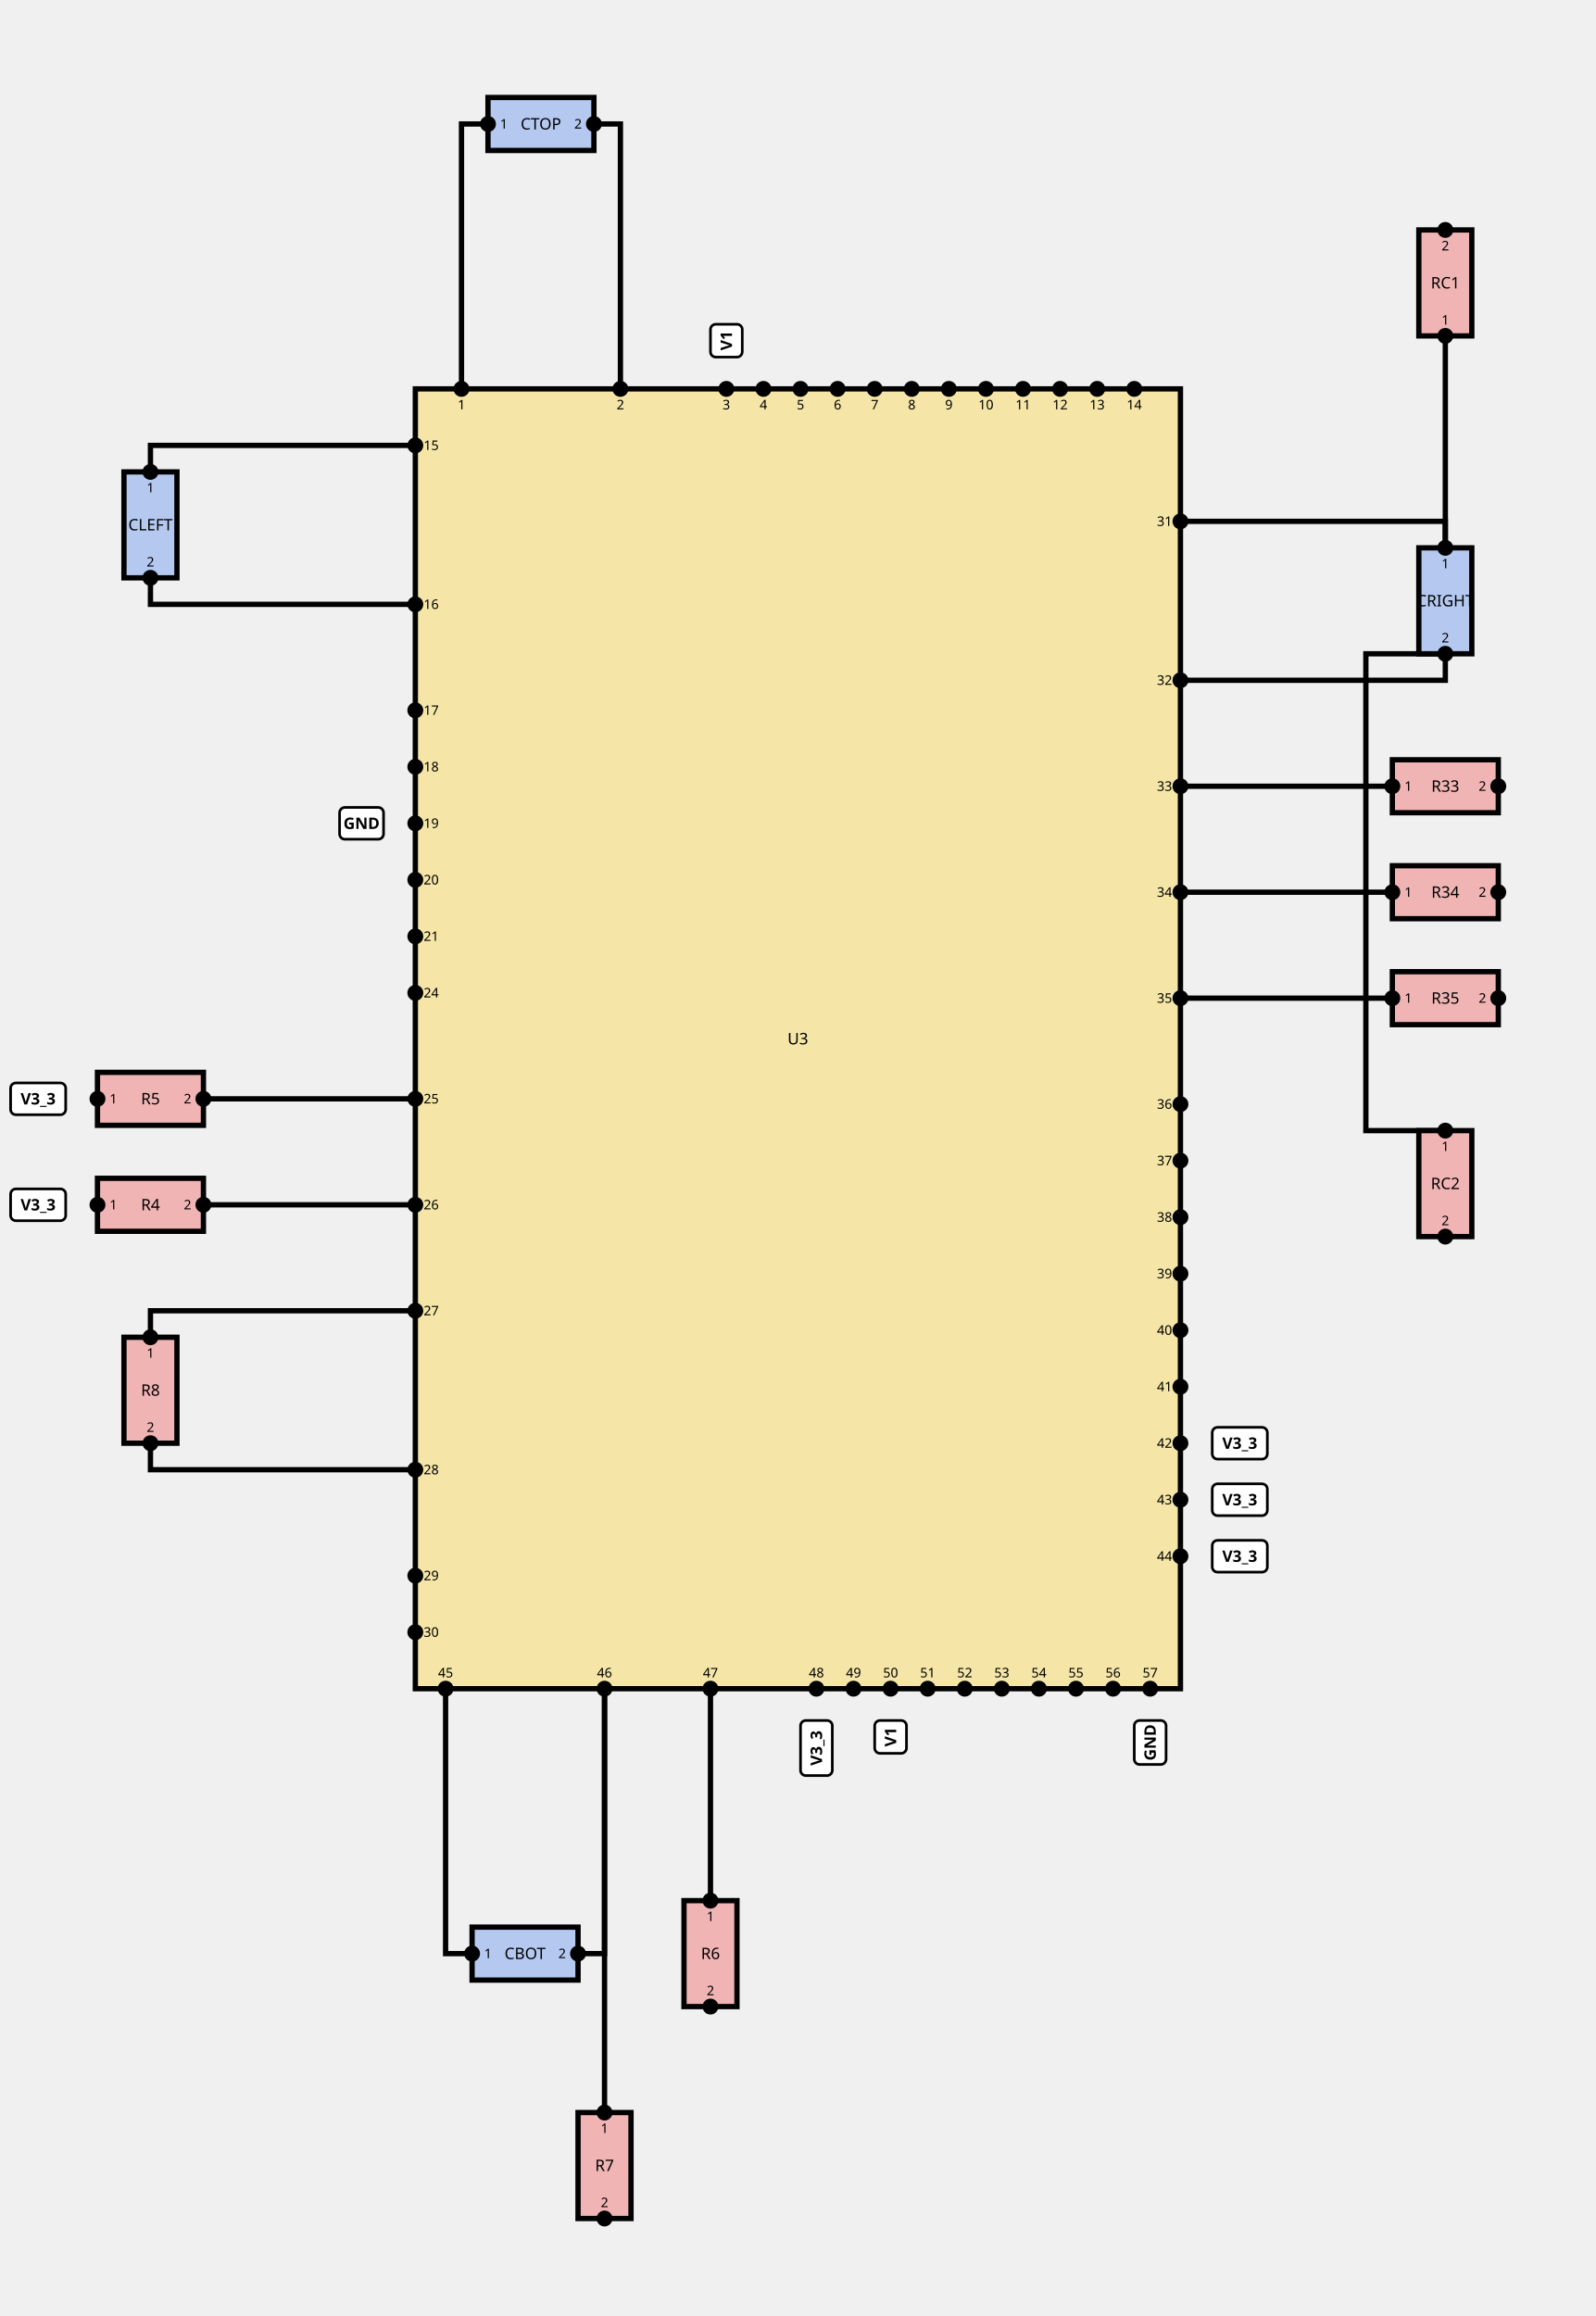
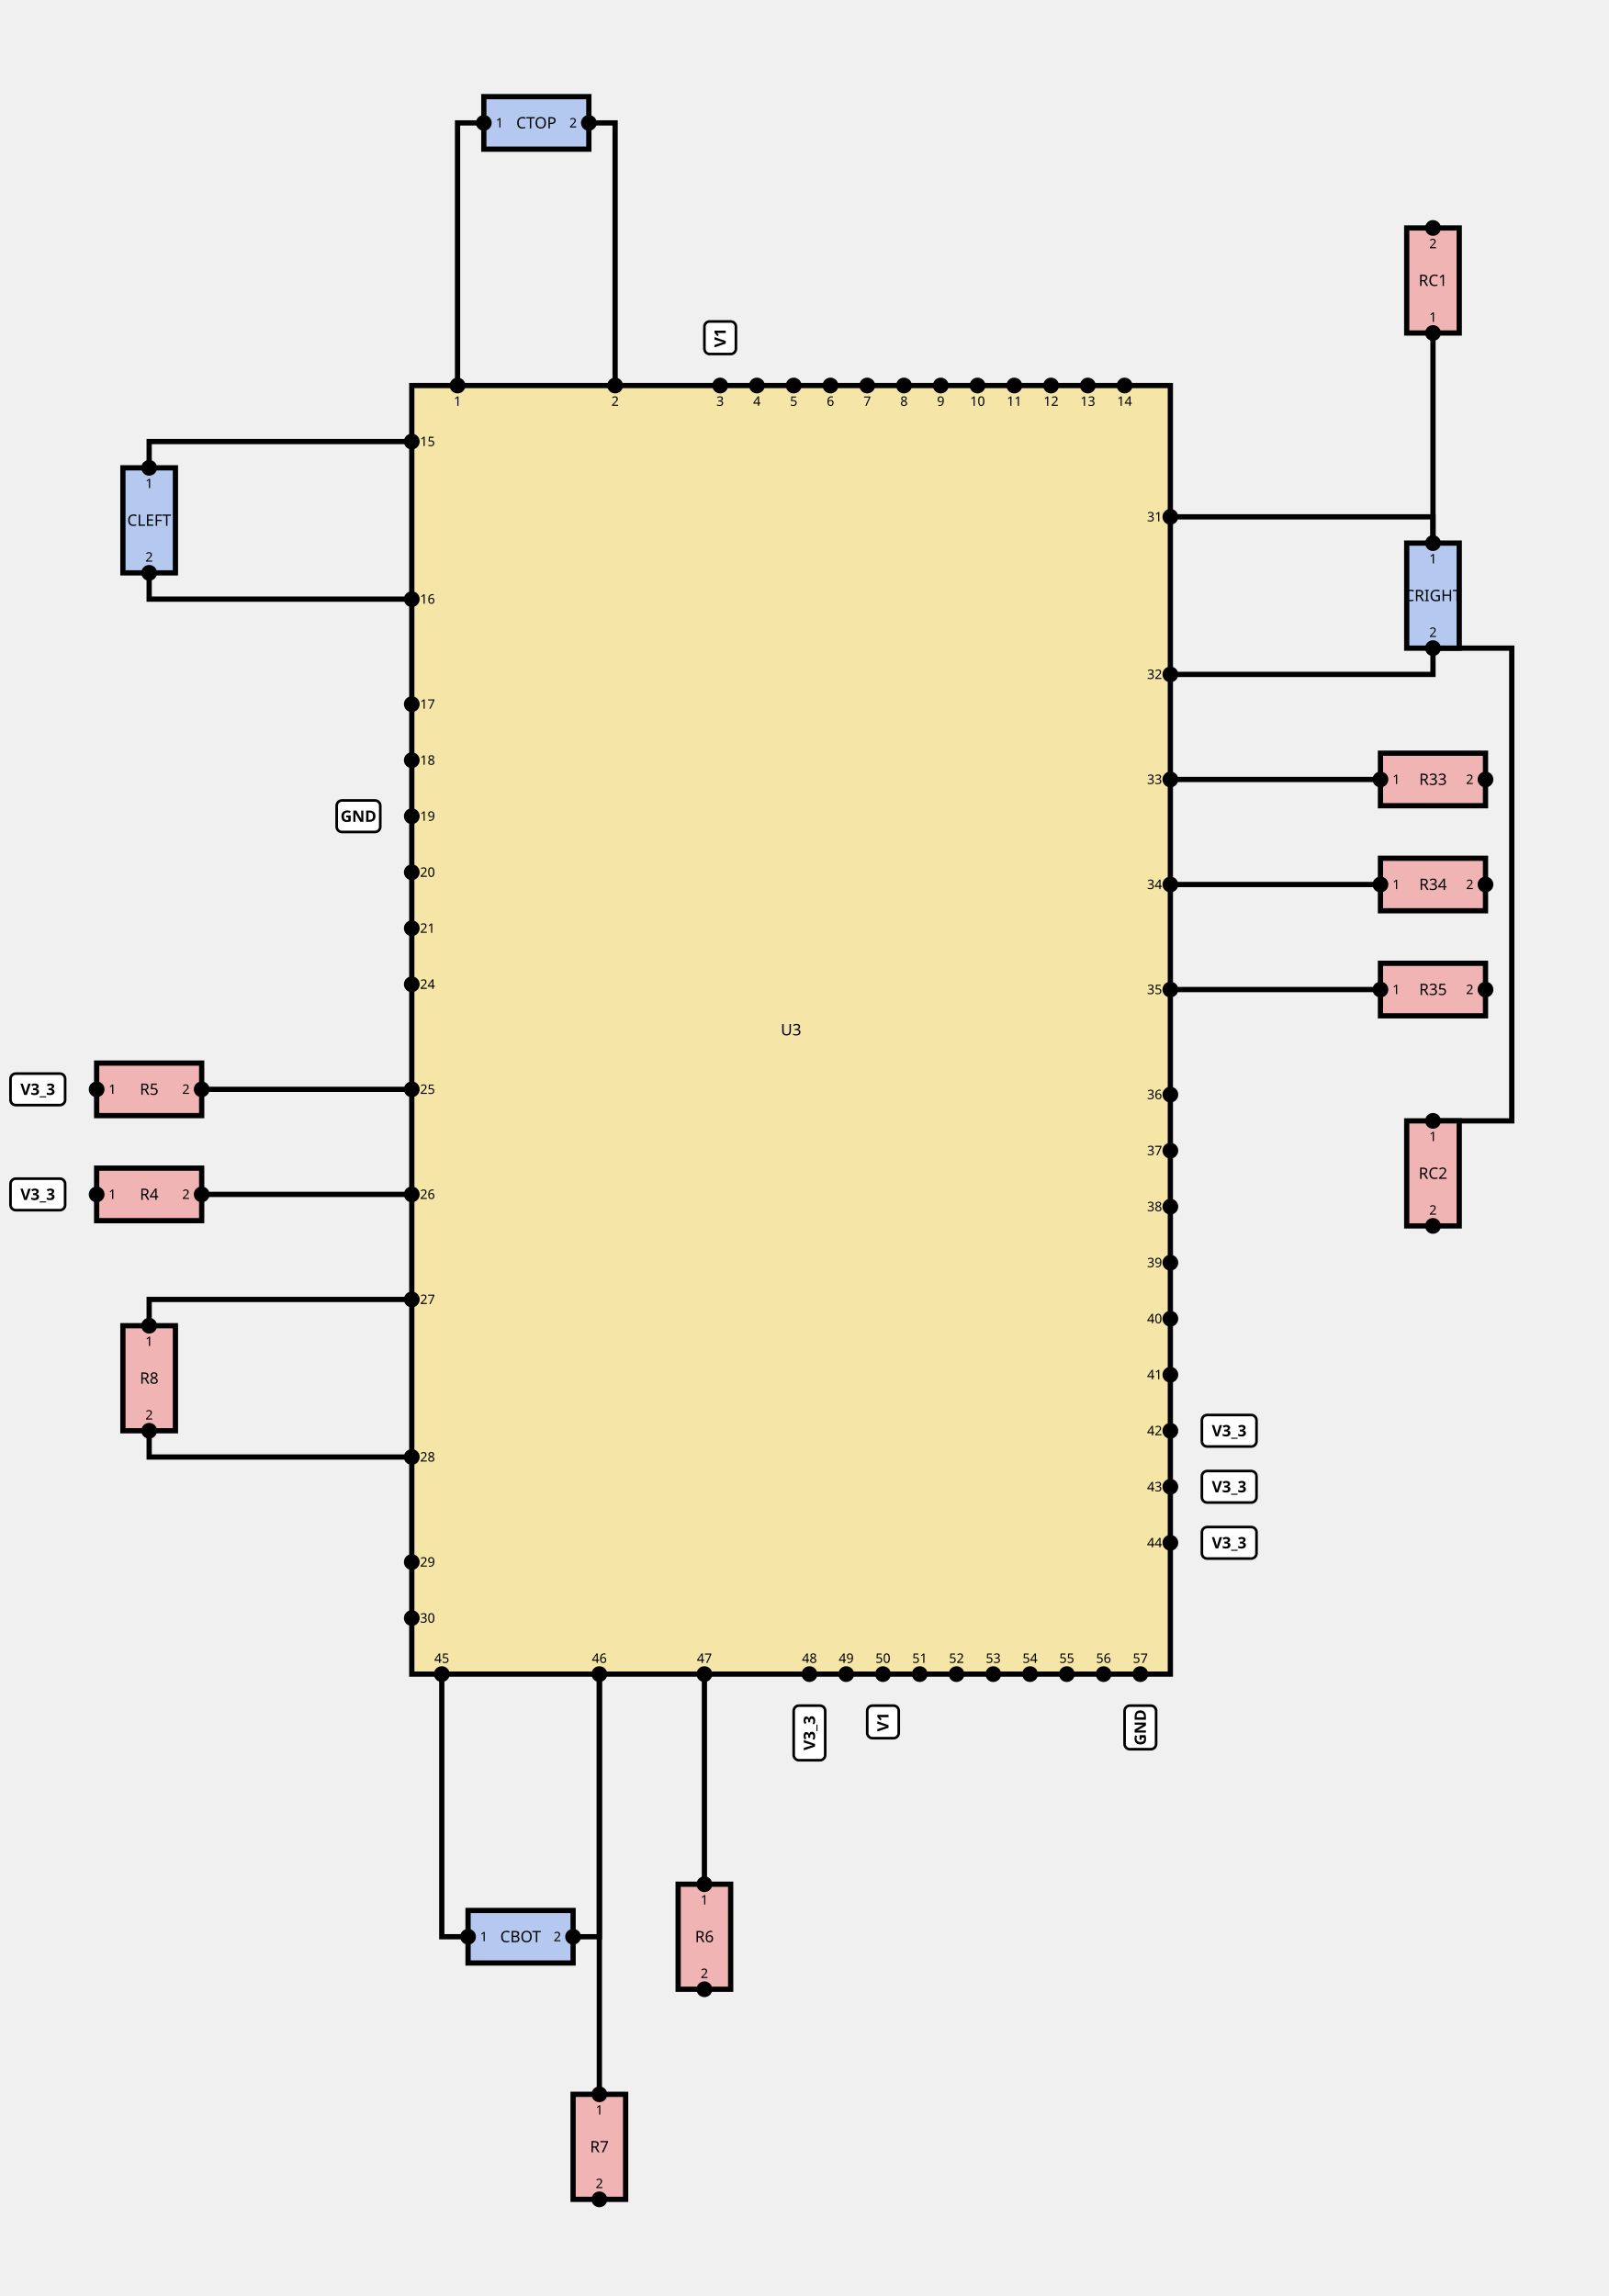
- <svg xmlns="http://www.w3.org/2000/svg" width="301.229" height="437.133" viewBox="0 0 301.229 437.133">
+ <svg xmlns="http://www.w3.org/2000/svg" width="306.229" height="437.133" viewBox="0 0 306.229 437.133">
  <polyline points="28.4,252.4 28.4,247.4 78.4,247.4" fill="none" stroke="black" stroke-width="1" />
  <polyline points="28.4,272.4 28.4,277.4 78.4,277.4" fill="none" stroke="black" stroke-width="1" />
  <polyline points="92.114,23.4 87.114,23.4 87.114,73.4" fill="none" stroke="black" stroke-width="1" />
  <polyline points="112.114,23.4 117.114,23.4 117.114,73.4" fill="none" stroke="black" stroke-width="1" />
  <polyline points="28.4,89.067 28.4,84.067 78.4,84.067" fill="none" stroke="black" stroke-width="1" />
  <polyline points="28.4,109.067 28.4,114.067 78.4,114.067" fill="none" stroke="black" stroke-width="1" />
  <polyline points="272.829,103.4 272.829,98.4 222.829,98.4" fill="none" stroke="black" stroke-width="1" />
  <polyline points="272.829,123.4 272.829,128.4 222.829,128.4" fill="none" stroke="black" stroke-width="1" />
  <polyline points="89.114,368.733 84.114,368.733 84.114,318.733" fill="none" stroke="black" stroke-width="1" />
  <polyline points="109.114,368.733 114.114,368.733 114.114,318.733" fill="none" stroke="black" stroke-width="1" />
  <polyline points="38.4,227.4 78.4,227.4" fill="none" stroke="black" stroke-width="1" />
  <polyline points="38.4,207.4 78.4,207.4" fill="none" stroke="black" stroke-width="1" />
  <polyline points="134.114,358.733 134.114,318.733" fill="none" stroke="black" stroke-width="1" />
  <polyline points="114.114,398.733 114.114,318.733" fill="none" stroke="black" stroke-width="1" />
  <polyline points="262.829,148.4 222.829,148.4" fill="none" stroke="black" stroke-width="1" />
  <polyline points="262.829,168.4 222.829,168.4" fill="none" stroke="black" stroke-width="1" />
  <polyline points="262.829,188.4 222.829,188.4" fill="none" stroke="black" stroke-width="1" />
  <polyline points="272.829,63.4 272.829,103.4" fill="none" stroke="black" stroke-width="1" />
-   <polyline points="272.829,213.4 257.829,213.4 257.829,123.4 272.829,123.4" fill="none" stroke="black" stroke-width="1" />
+   <polyline points="272.829,213.4 287.829,213.4 287.829,123.4 272.829,123.4" fill="none" stroke="black" stroke-width="1" />
  <rect x="78.4" y="73.4" width="144.429" height="245.333" fill="#f5e6a8" stroke="black" stroke-width="1" />
  <circle cx="87.114" cy="73.4" r="1.5" fill="black" />
  <text x="87.114" y="76.4" font-family="sans-serif" font-size="2.5" text-anchor="middle" dominant-baseline="middle">1</text>
  <circle cx="117.114" cy="73.4" r="1.5" fill="black" />
  <text x="117.114" y="76.4" font-family="sans-serif" font-size="2.5" text-anchor="middle" dominant-baseline="middle">2</text>
  <circle cx="137.114" cy="73.4" r="1.5" fill="black" />
  <text x="137.114" y="76.4" font-family="sans-serif" font-size="2.5" text-anchor="middle" dominant-baseline="middle">3</text>
  <circle cx="144.114" cy="73.4" r="1.5" fill="black" />
  <text x="144.114" y="76.4" font-family="sans-serif" font-size="2.5" text-anchor="middle" dominant-baseline="middle">4</text>
  <circle cx="151.114" cy="73.4" r="1.5" fill="black" />
  <text x="151.114" y="76.4" font-family="sans-serif" font-size="2.5" text-anchor="middle" dominant-baseline="middle">5</text>
  <circle cx="158.114" cy="73.4" r="1.5" fill="black" />
  <text x="158.114" y="76.4" font-family="sans-serif" font-size="2.5" text-anchor="middle" dominant-baseline="middle">6</text>
  <circle cx="165.114" cy="73.4" r="1.5" fill="black" />
  <text x="165.114" y="76.4" font-family="sans-serif" font-size="2.5" text-anchor="middle" dominant-baseline="middle">7</text>
  <circle cx="172.114" cy="73.4" r="1.5" fill="black" />
  <text x="172.114" y="76.4" font-family="sans-serif" font-size="2.5" text-anchor="middle" dominant-baseline="middle">8</text>
  <circle cx="179.114" cy="73.4" r="1.5" fill="black" />
  <text x="179.114" y="76.4" font-family="sans-serif" font-size="2.5" text-anchor="middle" dominant-baseline="middle">9</text>
  <circle cx="186.114" cy="73.4" r="1.5" fill="black" />
  <text x="186.114" y="76.4" font-family="sans-serif" font-size="2.5" text-anchor="middle" dominant-baseline="middle">10</text>
  <circle cx="193.114" cy="73.4" r="1.5" fill="black" />
  <text x="193.114" y="76.4" font-family="sans-serif" font-size="2.5" text-anchor="middle" dominant-baseline="middle">11</text>
  <circle cx="200.114" cy="73.4" r="1.5" fill="black" />
  <text x="200.114" y="76.4" font-family="sans-serif" font-size="2.5" text-anchor="middle" dominant-baseline="middle">12</text>
  <circle cx="207.114" cy="73.4" r="1.5" fill="black" />
  <text x="207.114" y="76.4" font-family="sans-serif" font-size="2.5" text-anchor="middle" dominant-baseline="middle">13</text>
  <circle cx="214.114" cy="73.4" r="1.5" fill="black" />
  <text x="214.114" y="76.4" font-family="sans-serif" font-size="2.5" text-anchor="middle" dominant-baseline="middle">14</text>
  <circle cx="78.4" cy="84.067" r="1.5" fill="black" />
  <text x="81.4" y="84.067" font-family="sans-serif" font-size="2.5" text-anchor="middle" dominant-baseline="middle">15</text>
  <circle cx="78.4" cy="114.067" r="1.5" fill="black" />
  <text x="81.4" y="114.067" font-family="sans-serif" font-size="2.5" text-anchor="middle" dominant-baseline="middle">16</text>
  <circle cx="78.4" cy="134.067" r="1.5" fill="black" />
  <text x="81.4" y="134.067" font-family="sans-serif" font-size="2.5" text-anchor="middle" dominant-baseline="middle">17</text>
  <circle cx="78.4" cy="144.733" r="1.5" fill="black" />
  <text x="81.4" y="144.733" font-family="sans-serif" font-size="2.5" text-anchor="middle" dominant-baseline="middle">18</text>
  <circle cx="78.4" cy="155.4" r="1.5" fill="black" />
  <text x="81.4" y="155.4" font-family="sans-serif" font-size="2.5" text-anchor="middle" dominant-baseline="middle">19</text>
  <circle cx="78.4" cy="166.067" r="1.5" fill="black" />
  <text x="81.4" y="166.067" font-family="sans-serif" font-size="2.5" text-anchor="middle" dominant-baseline="middle">20</text>
  <circle cx="78.4" cy="176.733" r="1.5" fill="black" />
  <text x="81.4" y="176.733" font-family="sans-serif" font-size="2.5" text-anchor="middle" dominant-baseline="middle">21</text>
  <circle cx="78.4" cy="187.4" r="1.5" fill="black" />
  <text x="81.4" y="187.4" font-family="sans-serif" font-size="2.5" text-anchor="middle" dominant-baseline="middle">24</text>
  <circle cx="78.4" cy="207.4" r="1.5" fill="black" />
  <text x="81.4" y="207.4" font-family="sans-serif" font-size="2.5" text-anchor="middle" dominant-baseline="middle">25</text>
  <circle cx="78.4" cy="227.4" r="1.5" fill="black" />
  <text x="81.4" y="227.4" font-family="sans-serif" font-size="2.5" text-anchor="middle" dominant-baseline="middle">26</text>
  <circle cx="78.4" cy="247.4" r="1.5" fill="black" />
  <text x="81.4" y="247.4" font-family="sans-serif" font-size="2.5" text-anchor="middle" dominant-baseline="middle">27</text>
  <circle cx="78.4" cy="277.4" r="1.5" fill="black" />
  <text x="81.4" y="277.4" font-family="sans-serif" font-size="2.5" text-anchor="middle" dominant-baseline="middle">28</text>
  <circle cx="78.4" cy="297.4" r="1.5" fill="black" />
  <text x="81.4" y="297.4" font-family="sans-serif" font-size="2.5" text-anchor="middle" dominant-baseline="middle">29</text>
  <circle cx="78.4" cy="308.067" r="1.5" fill="black" />
  <text x="81.4" y="308.067" font-family="sans-serif" font-size="2.5" text-anchor="middle" dominant-baseline="middle">30</text>
  <circle cx="222.829" cy="98.4" r="1.5" fill="black" />
  <text x="219.829" y="98.4" font-family="sans-serif" font-size="2.5" text-anchor="middle" dominant-baseline="middle">31</text>
  <circle cx="222.829" cy="128.4" r="1.5" fill="black" />
  <text x="219.829" y="128.4" font-family="sans-serif" font-size="2.5" text-anchor="middle" dominant-baseline="middle">32</text>
  <circle cx="222.829" cy="148.4" r="1.5" fill="black" />
  <text x="219.829" y="148.4" font-family="sans-serif" font-size="2.5" text-anchor="middle" dominant-baseline="middle">33</text>
  <circle cx="222.829" cy="168.4" r="1.5" fill="black" />
  <text x="219.829" y="168.4" font-family="sans-serif" font-size="2.5" text-anchor="middle" dominant-baseline="middle">34</text>
  <circle cx="222.829" cy="188.4" r="1.5" fill="black" />
  <text x="219.829" y="188.4" font-family="sans-serif" font-size="2.5" text-anchor="middle" dominant-baseline="middle">35</text>
  <circle cx="222.829" cy="208.4" r="1.5" fill="black" />
  <text x="219.829" y="208.4" font-family="sans-serif" font-size="2.5" text-anchor="middle" dominant-baseline="middle">36</text>
  <circle cx="222.829" cy="219.067" r="1.5" fill="black" />
  <text x="219.829" y="219.067" font-family="sans-serif" font-size="2.5" text-anchor="middle" dominant-baseline="middle">37</text>
  <circle cx="222.829" cy="229.733" r="1.5" fill="black" />
  <text x="219.829" y="229.733" font-family="sans-serif" font-size="2.5" text-anchor="middle" dominant-baseline="middle">38</text>
  <circle cx="222.829" cy="240.4" r="1.5" fill="black" />
  <text x="219.829" y="240.4" font-family="sans-serif" font-size="2.5" text-anchor="middle" dominant-baseline="middle">39</text>
  <circle cx="222.829" cy="251.067" r="1.5" fill="black" />
  <text x="219.829" y="251.067" font-family="sans-serif" font-size="2.5" text-anchor="middle" dominant-baseline="middle">40</text>
  <circle cx="222.829" cy="261.733" r="1.5" fill="black" />
  <text x="219.829" y="261.733" font-family="sans-serif" font-size="2.5" text-anchor="middle" dominant-baseline="middle">41</text>
  <circle cx="222.829" cy="272.4" r="1.5" fill="black" />
  <text x="219.829" y="272.4" font-family="sans-serif" font-size="2.5" text-anchor="middle" dominant-baseline="middle">42</text>
  <circle cx="222.829" cy="283.067" r="1.5" fill="black" />
  <text x="219.829" y="283.067" font-family="sans-serif" font-size="2.5" text-anchor="middle" dominant-baseline="middle">43</text>
  <circle cx="222.829" cy="293.733" r="1.5" fill="black" />
  <text x="219.829" y="293.733" font-family="sans-serif" font-size="2.5" text-anchor="middle" dominant-baseline="middle">44</text>
  <circle cx="84.114" cy="318.733" r="1.5" fill="black" />
  <text x="84.114" y="315.733" font-family="sans-serif" font-size="2.5" text-anchor="middle" dominant-baseline="middle">45</text>
  <circle cx="114.114" cy="318.733" r="1.5" fill="black" />
  <text x="114.114" y="315.733" font-family="sans-serif" font-size="2.5" text-anchor="middle" dominant-baseline="middle">46</text>
  <circle cx="134.114" cy="318.733" r="1.5" fill="black" />
  <text x="134.114" y="315.733" font-family="sans-serif" font-size="2.5" text-anchor="middle" dominant-baseline="middle">47</text>
  <circle cx="154.114" cy="318.733" r="1.5" fill="black" />
  <text x="154.114" y="315.733" font-family="sans-serif" font-size="2.5" text-anchor="middle" dominant-baseline="middle">48</text>
  <circle cx="161.114" cy="318.733" r="1.5" fill="black" />
  <text x="161.114" y="315.733" font-family="sans-serif" font-size="2.5" text-anchor="middle" dominant-baseline="middle">49</text>
  <circle cx="168.114" cy="318.733" r="1.5" fill="black" />
  <text x="168.114" y="315.733" font-family="sans-serif" font-size="2.5" text-anchor="middle" dominant-baseline="middle">50</text>
  <circle cx="175.114" cy="318.733" r="1.5" fill="black" />
  <text x="175.114" y="315.733" font-family="sans-serif" font-size="2.5" text-anchor="middle" dominant-baseline="middle">51</text>
  <circle cx="182.114" cy="318.733" r="1.5" fill="black" />
  <text x="182.114" y="315.733" font-family="sans-serif" font-size="2.5" text-anchor="middle" dominant-baseline="middle">52</text>
  <circle cx="189.114" cy="318.733" r="1.5" fill="black" />
  <text x="189.114" y="315.733" font-family="sans-serif" font-size="2.5" text-anchor="middle" dominant-baseline="middle">53</text>
  <circle cx="196.114" cy="318.733" r="1.5" fill="black" />
  <text x="196.114" y="315.733" font-family="sans-serif" font-size="2.5" text-anchor="middle" dominant-baseline="middle">54</text>
  <circle cx="203.114" cy="318.733" r="1.5" fill="black" />
  <text x="203.114" y="315.733" font-family="sans-serif" font-size="2.5" text-anchor="middle" dominant-baseline="middle">55</text>
  <circle cx="210.114" cy="318.733" r="1.5" fill="black" />
  <text x="210.114" y="315.733" font-family="sans-serif" font-size="2.5" text-anchor="middle" dominant-baseline="middle">56</text>
  <circle cx="217.114" cy="318.733" r="1.5" fill="black" />
  <text x="217.114" y="315.733" font-family="sans-serif" font-size="2.5" text-anchor="middle" dominant-baseline="middle">57</text>
  <text x="150.614" y="196.067" font-family="sans-serif" font-size="3" text-anchor="middle" dominant-baseline="middle">U3</text>
  <rect x="23.4" y="252.4" width="10" height="20" fill="#f0b4b4" stroke="black" stroke-width="1" />
  <circle cx="28.4" cy="252.4" r="1.5" fill="black" />
  <text x="28.4" y="255.4" font-family="sans-serif" font-size="2.5" text-anchor="middle" dominant-baseline="middle">1</text>
  <circle cx="28.4" cy="272.4" r="1.5" fill="black" />
  <text x="28.4" y="269.4" font-family="sans-serif" font-size="2.5" text-anchor="middle" dominant-baseline="middle">2</text>
  <text x="28.4" y="262.4" font-family="sans-serif" font-size="3" text-anchor="middle" dominant-baseline="middle">R8</text>
  <rect x="92.114" y="18.4" width="20" height="10" fill="#b4c8f0" stroke="black" stroke-width="1" />
  <circle cx="92.114" cy="23.4" r="1.5" fill="black" />
  <text x="95.114" y="23.4" font-family="sans-serif" font-size="2.5" text-anchor="middle" dominant-baseline="middle">1</text>
  <circle cx="112.114" cy="23.4" r="1.5" fill="black" />
  <text x="109.114" y="23.4" font-family="sans-serif" font-size="2.5" text-anchor="middle" dominant-baseline="middle">2</text>
  <text x="102.114" y="23.4" font-family="sans-serif" font-size="3" text-anchor="middle" dominant-baseline="middle">CTOP</text>
  <rect x="23.4" y="89.067" width="10" height="20" fill="#b4c8f0" stroke="black" stroke-width="1" />
  <circle cx="28.4" cy="89.067" r="1.5" fill="black" />
  <text x="28.4" y="92.067" font-family="sans-serif" font-size="2.5" text-anchor="middle" dominant-baseline="middle">1</text>
  <circle cx="28.4" cy="109.067" r="1.5" fill="black" />
  <text x="28.4" y="106.067" font-family="sans-serif" font-size="2.5" text-anchor="middle" dominant-baseline="middle">2</text>
  <text x="28.4" y="99.067" font-family="sans-serif" font-size="3" text-anchor="middle" dominant-baseline="middle">CLEFT</text>
  <rect x="267.829" y="103.4" width="10" height="20" fill="#b4c8f0" stroke="black" stroke-width="1" />
  <circle cx="272.829" cy="103.4" r="1.5" fill="black" />
  <text x="272.829" y="106.4" font-family="sans-serif" font-size="2.5" text-anchor="middle" dominant-baseline="middle">1</text>
  <circle cx="272.829" cy="123.4" r="1.5" fill="black" />
  <text x="272.829" y="120.4" font-family="sans-serif" font-size="2.5" text-anchor="middle" dominant-baseline="middle">2</text>
  <text x="272.829" y="113.4" font-family="sans-serif" font-size="3" text-anchor="middle" dominant-baseline="middle">CRIGHT</text>
  <rect x="89.114" y="363.733" width="20" height="10" fill="#b4c8f0" stroke="black" stroke-width="1" />
  <circle cx="89.114" cy="368.733" r="1.5" fill="black" />
  <text x="92.114" y="368.733" font-family="sans-serif" font-size="2.5" text-anchor="middle" dominant-baseline="middle">1</text>
  <circle cx="109.114" cy="368.733" r="1.5" fill="black" />
  <text x="106.114" y="368.733" font-family="sans-serif" font-size="2.5" text-anchor="middle" dominant-baseline="middle">2</text>
  <text x="99.114" y="368.733" font-family="sans-serif" font-size="3" text-anchor="middle" dominant-baseline="middle">CBOT</text>
  <rect x="18.4" y="222.4" width="20" height="10" fill="#f0b4b4" stroke="black" stroke-width="1" />
  <circle cx="38.4" cy="227.4" r="1.5" fill="black" />
  <text x="35.4" y="227.4" font-family="sans-serif" font-size="2.5" text-anchor="middle" dominant-baseline="middle">2</text>
  <circle cx="18.4" cy="227.4" r="1.5" fill="black" />
  <text x="21.4" y="227.4" font-family="sans-serif" font-size="2.5" text-anchor="middle" dominant-baseline="middle">1</text>
  <text x="28.4" y="227.4" font-family="sans-serif" font-size="3" text-anchor="middle" dominant-baseline="middle">R4</text>
  <rect x="18.4" y="202.4" width="20" height="10" fill="#f0b4b4" stroke="black" stroke-width="1" />
  <circle cx="38.4" cy="207.4" r="1.5" fill="black" />
  <text x="35.4" y="207.4" font-family="sans-serif" font-size="2.5" text-anchor="middle" dominant-baseline="middle">2</text>
  <circle cx="18.4" cy="207.4" r="1.5" fill="black" />
  <text x="21.4" y="207.4" font-family="sans-serif" font-size="2.5" text-anchor="middle" dominant-baseline="middle">1</text>
  <text x="28.4" y="207.4" font-family="sans-serif" font-size="3" text-anchor="middle" dominant-baseline="middle">R5</text>
  <rect x="129.114" y="358.733" width="10" height="20" fill="#f0b4b4" stroke="black" stroke-width="1" />
  <circle cx="134.114" cy="358.733" r="1.5" fill="black" />
  <text x="134.114" y="361.733" font-family="sans-serif" font-size="2.5" text-anchor="middle" dominant-baseline="middle">1</text>
  <circle cx="134.114" cy="378.733" r="1.5" fill="black" />
  <text x="134.114" y="375.733" font-family="sans-serif" font-size="2.5" text-anchor="middle" dominant-baseline="middle">2</text>
  <text x="134.114" y="368.733" font-family="sans-serif" font-size="3" text-anchor="middle" dominant-baseline="middle">R6</text>
  <rect x="109.114" y="398.733" width="10" height="20" fill="#f0b4b4" stroke="black" stroke-width="1" />
  <circle cx="114.114" cy="398.733" r="1.5" fill="black" />
  <text x="114.114" y="401.733" font-family="sans-serif" font-size="2.5" text-anchor="middle" dominant-baseline="middle">1</text>
  <circle cx="114.114" cy="418.733" r="1.5" fill="black" />
  <text x="114.114" y="415.733" font-family="sans-serif" font-size="2.5" text-anchor="middle" dominant-baseline="middle">2</text>
  <text x="114.114" y="408.733" font-family="sans-serif" font-size="3" text-anchor="middle" dominant-baseline="middle">R7</text>
  <rect x="262.829" y="143.4" width="20" height="10" fill="#f0b4b4" stroke="black" stroke-width="1" />
  <circle cx="262.829" cy="148.4" r="1.5" fill="black" />
  <text x="265.829" y="148.4" font-family="sans-serif" font-size="2.5" text-anchor="middle" dominant-baseline="middle">1</text>
  <circle cx="282.829" cy="148.4" r="1.5" fill="black" />
  <text x="279.829" y="148.4" font-family="sans-serif" font-size="2.5" text-anchor="middle" dominant-baseline="middle">2</text>
  <text x="272.829" y="148.4" font-family="sans-serif" font-size="3" text-anchor="middle" dominant-baseline="middle">R33</text>
  <rect x="262.829" y="163.4" width="20" height="10" fill="#f0b4b4" stroke="black" stroke-width="1" />
  <circle cx="262.829" cy="168.4" r="1.5" fill="black" />
  <text x="265.829" y="168.4" font-family="sans-serif" font-size="2.5" text-anchor="middle" dominant-baseline="middle">1</text>
  <circle cx="282.829" cy="168.4" r="1.5" fill="black" />
  <text x="279.829" y="168.4" font-family="sans-serif" font-size="2.5" text-anchor="middle" dominant-baseline="middle">2</text>
  <text x="272.829" y="168.4" font-family="sans-serif" font-size="3" text-anchor="middle" dominant-baseline="middle">R34</text>
  <rect x="262.829" y="183.4" width="20" height="10" fill="#f0b4b4" stroke="black" stroke-width="1" />
  <circle cx="262.829" cy="188.4" r="1.5" fill="black" />
  <text x="265.829" y="188.4" font-family="sans-serif" font-size="2.5" text-anchor="middle" dominant-baseline="middle">1</text>
  <circle cx="282.829" cy="188.4" r="1.5" fill="black" />
  <text x="279.829" y="188.4" font-family="sans-serif" font-size="2.5" text-anchor="middle" dominant-baseline="middle">2</text>
  <text x="272.829" y="188.4" font-family="sans-serif" font-size="3" text-anchor="middle" dominant-baseline="middle">R35</text>
  <rect x="267.829" y="43.4" width="10" height="20" fill="#f0b4b4" stroke="black" stroke-width="1" />
  <circle cx="272.829" cy="63.4" r="1.5" fill="black" />
  <text x="272.829" y="60.4" font-family="sans-serif" font-size="2.5" text-anchor="middle" dominant-baseline="middle">1</text>
  <circle cx="272.829" cy="43.4" r="1.5" fill="black" />
  <text x="272.829" y="46.4" font-family="sans-serif" font-size="2.5" text-anchor="middle" dominant-baseline="middle">2</text>
  <text x="272.829" y="53.4" font-family="sans-serif" font-size="3" text-anchor="middle" dominant-baseline="middle">RC1</text>
  <rect x="267.829" y="213.4" width="10" height="20" fill="#f0b4b4" stroke="black" stroke-width="1" />
  <circle cx="272.829" cy="213.4" r="1.5" fill="black" />
  <text x="272.829" y="216.4" font-family="sans-serif" font-size="2.5" text-anchor="middle" dominant-baseline="middle">1</text>
  <circle cx="272.829" cy="233.4" r="1.5" fill="black" />
  <text x="272.829" y="230.4" font-family="sans-serif" font-size="2.5" text-anchor="middle" dominant-baseline="middle">2</text>
  <text x="272.829" y="223.4" font-family="sans-serif" font-size="3" text-anchor="middle" dominant-baseline="middle">RC2</text>
  <rect x="134.114" y="61.2" width="6" height="6.2" rx="1" fill="white" stroke="black" stroke-width="0.5" />
  <text x="137.114" y="64.3" font-family="sans-serif" font-size="3" font-weight="bold" text-anchor="middle" dominant-baseline="middle" transform="rotate(-90 137.114 64.3)">V1</text>
  <rect x="64.1" y="152.4" width="8.3" height="6" rx="1" fill="white" stroke="black" stroke-width="0.5" />
  <text x="68.25" y="155.4" font-family="sans-serif" font-size="3" font-weight="bold" text-anchor="middle" dominant-baseline="middle">GND</text>
  <rect x="228.829" y="269.4" width="10.4" height="6" rx="1" fill="white" stroke="black" stroke-width="0.5" />
  <text x="234.029" y="272.4" font-family="sans-serif" font-size="3" font-weight="bold" text-anchor="middle" dominant-baseline="middle">V3_3</text>
  <rect x="228.829" y="280.067" width="10.4" height="6" rx="1" fill="white" stroke="black" stroke-width="0.5" />
  <text x="234.029" y="283.067" font-family="sans-serif" font-size="3" font-weight="bold" text-anchor="middle" dominant-baseline="middle">V3_3</text>
  <rect x="228.829" y="290.733" width="10.4" height="6" rx="1" fill="white" stroke="black" stroke-width="0.5" />
  <text x="234.029" y="293.733" font-family="sans-serif" font-size="3" font-weight="bold" text-anchor="middle" dominant-baseline="middle">V3_3</text>
  <rect x="151.114" y="324.733" width="6" height="10.4" rx="1" fill="white" stroke="black" stroke-width="0.5" />
  <text x="154.114" y="329.933" font-family="sans-serif" font-size="3" font-weight="bold" text-anchor="middle" dominant-baseline="middle" transform="rotate(-90 154.114 329.933)">V3_3</text>
  <rect x="165.114" y="324.733" width="6" height="6.2" rx="1" fill="white" stroke="black" stroke-width="0.5" />
  <text x="168.114" y="327.833" font-family="sans-serif" font-size="3" font-weight="bold" text-anchor="middle" dominant-baseline="middle" transform="rotate(-90 168.114 327.833)">V1</text>
  <rect x="214.114" y="324.733" width="6" height="8.3" rx="1" fill="white" stroke="black" stroke-width="0.5" />
  <text x="217.114" y="328.883" font-family="sans-serif" font-size="3" font-weight="bold" text-anchor="middle" dominant-baseline="middle" transform="rotate(-90 217.114 328.883)">GND</text>
  <rect x="2" y="224.4" width="10.4" height="6" rx="1" fill="white" stroke="black" stroke-width="0.5" />
  <text x="7.2" y="227.4" font-family="sans-serif" font-size="3" font-weight="bold" text-anchor="middle" dominant-baseline="middle">V3_3</text>
  <rect x="2" y="204.4" width="10.4" height="6" rx="1" fill="white" stroke="black" stroke-width="0.5" />
  <text x="7.2" y="207.4" font-family="sans-serif" font-size="3" font-weight="bold" text-anchor="middle" dominant-baseline="middle">V3_3</text>
</svg>
